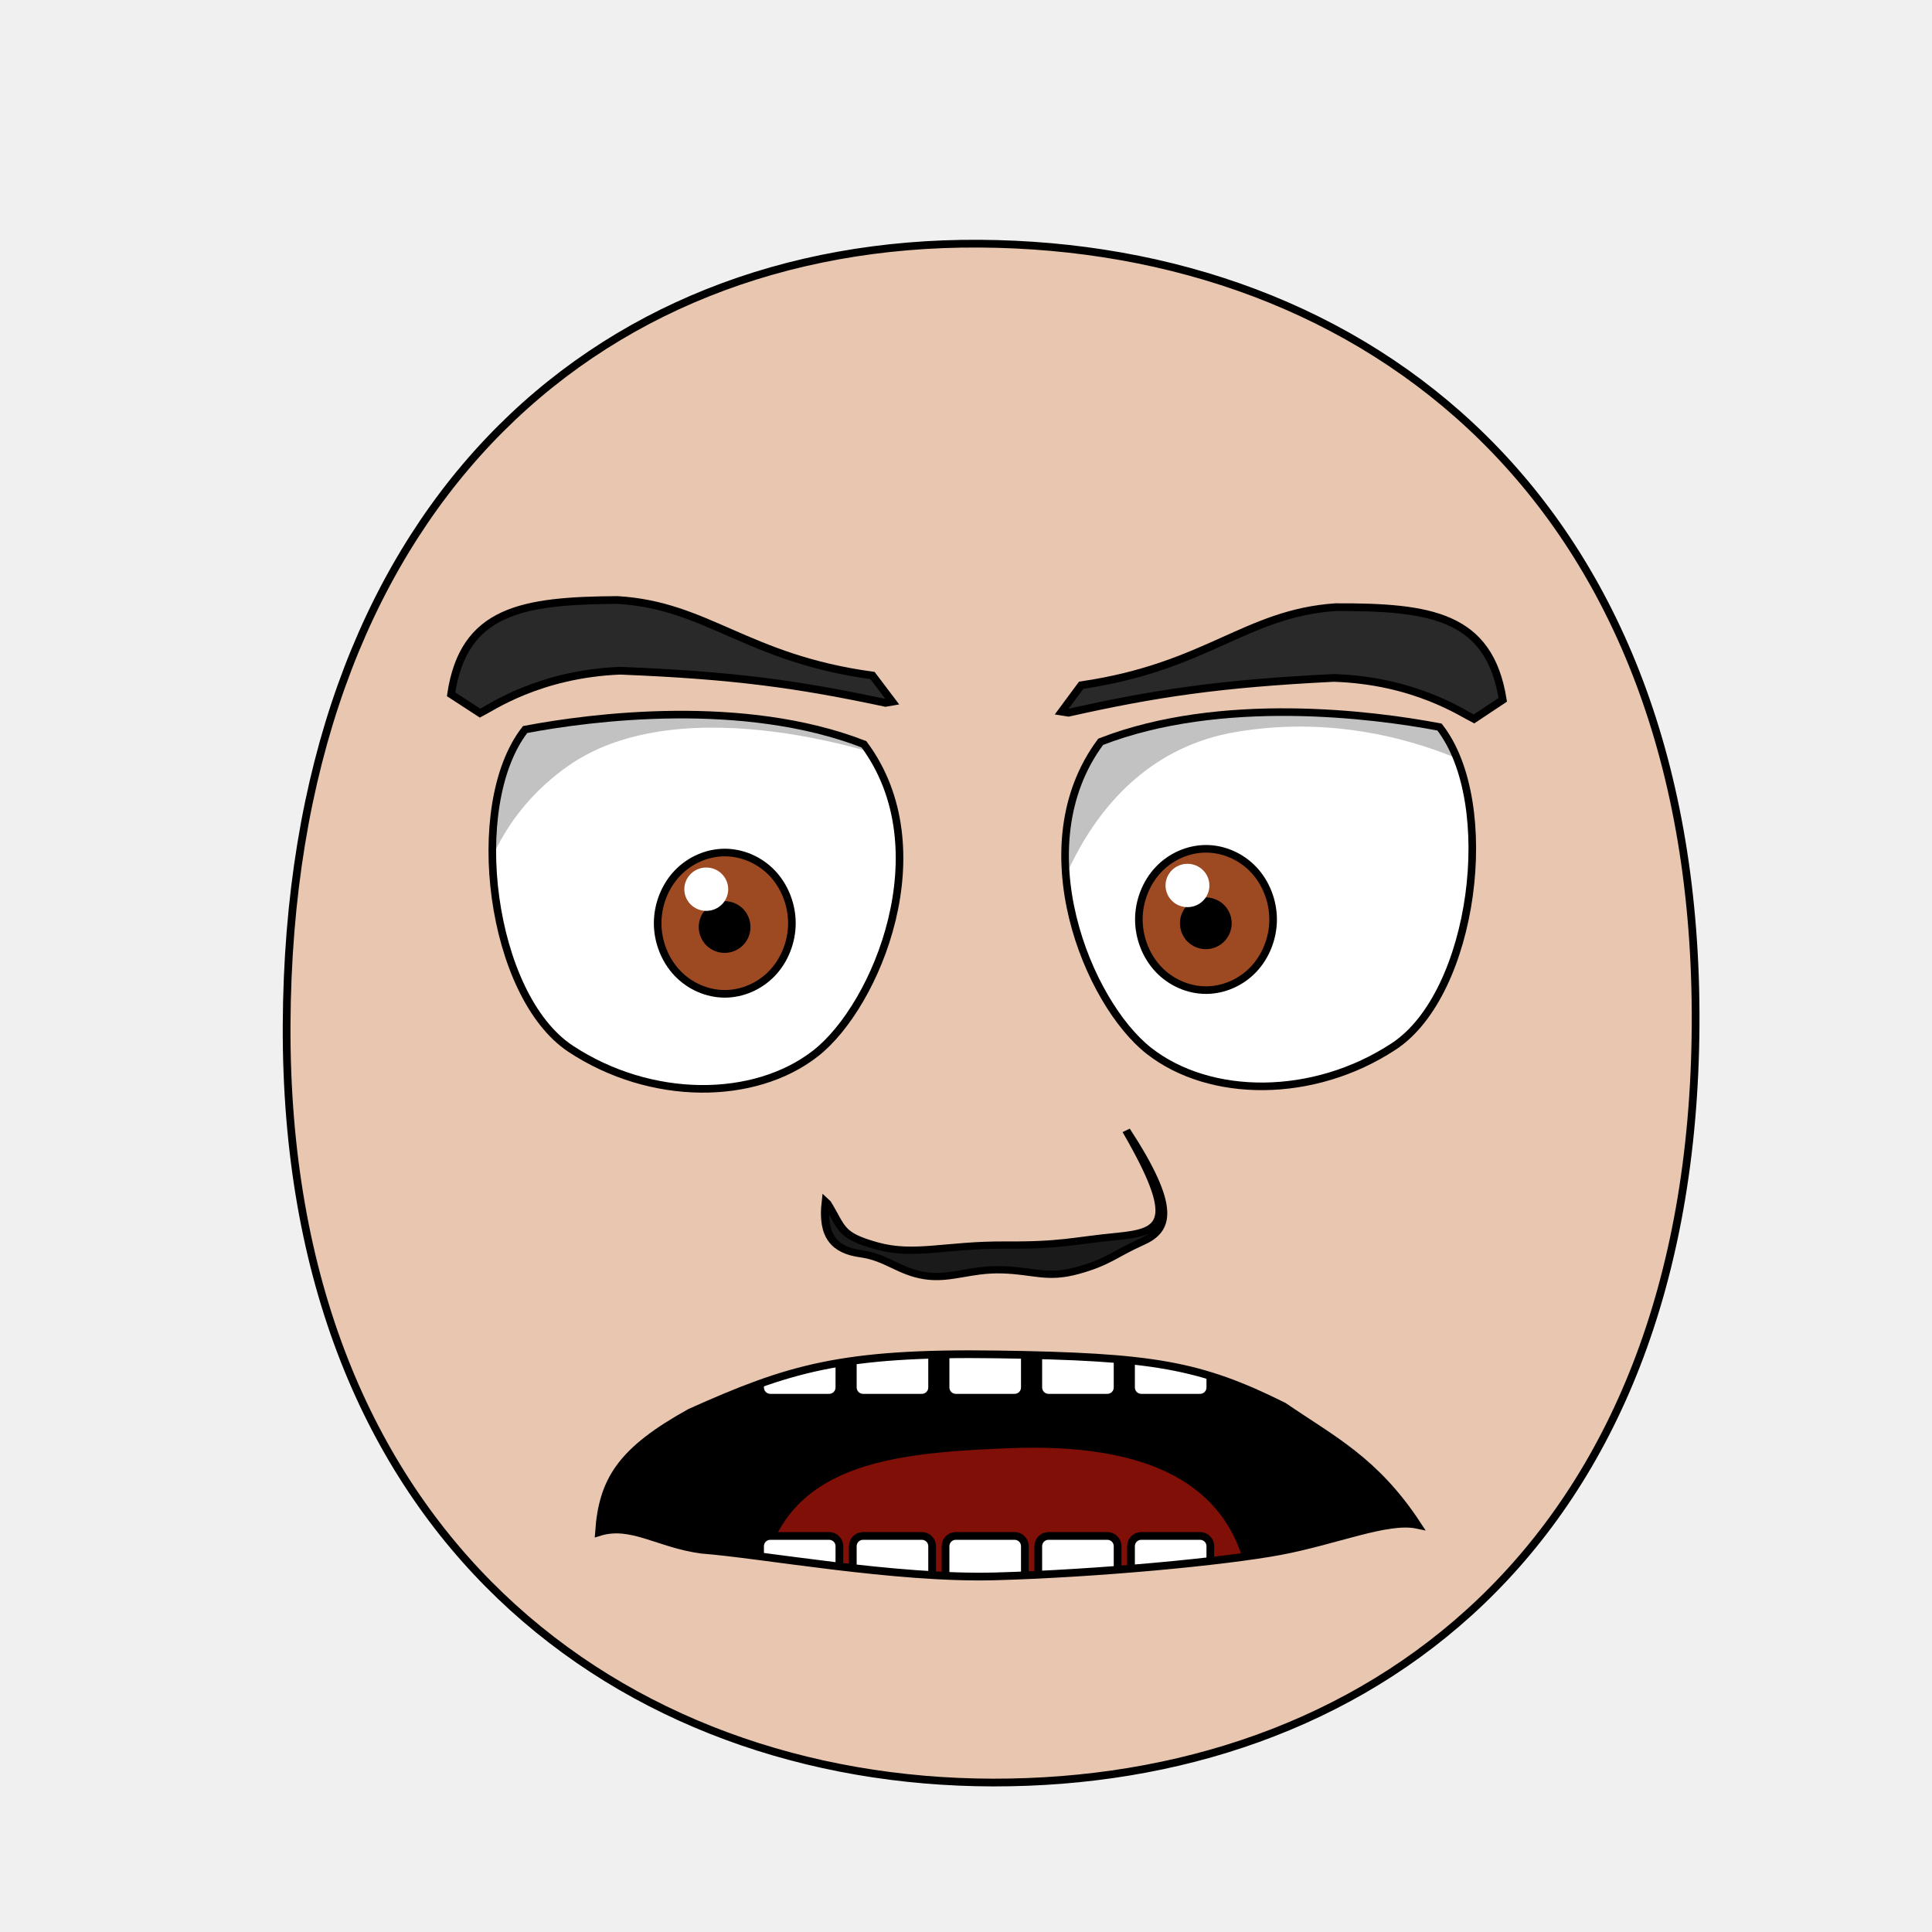
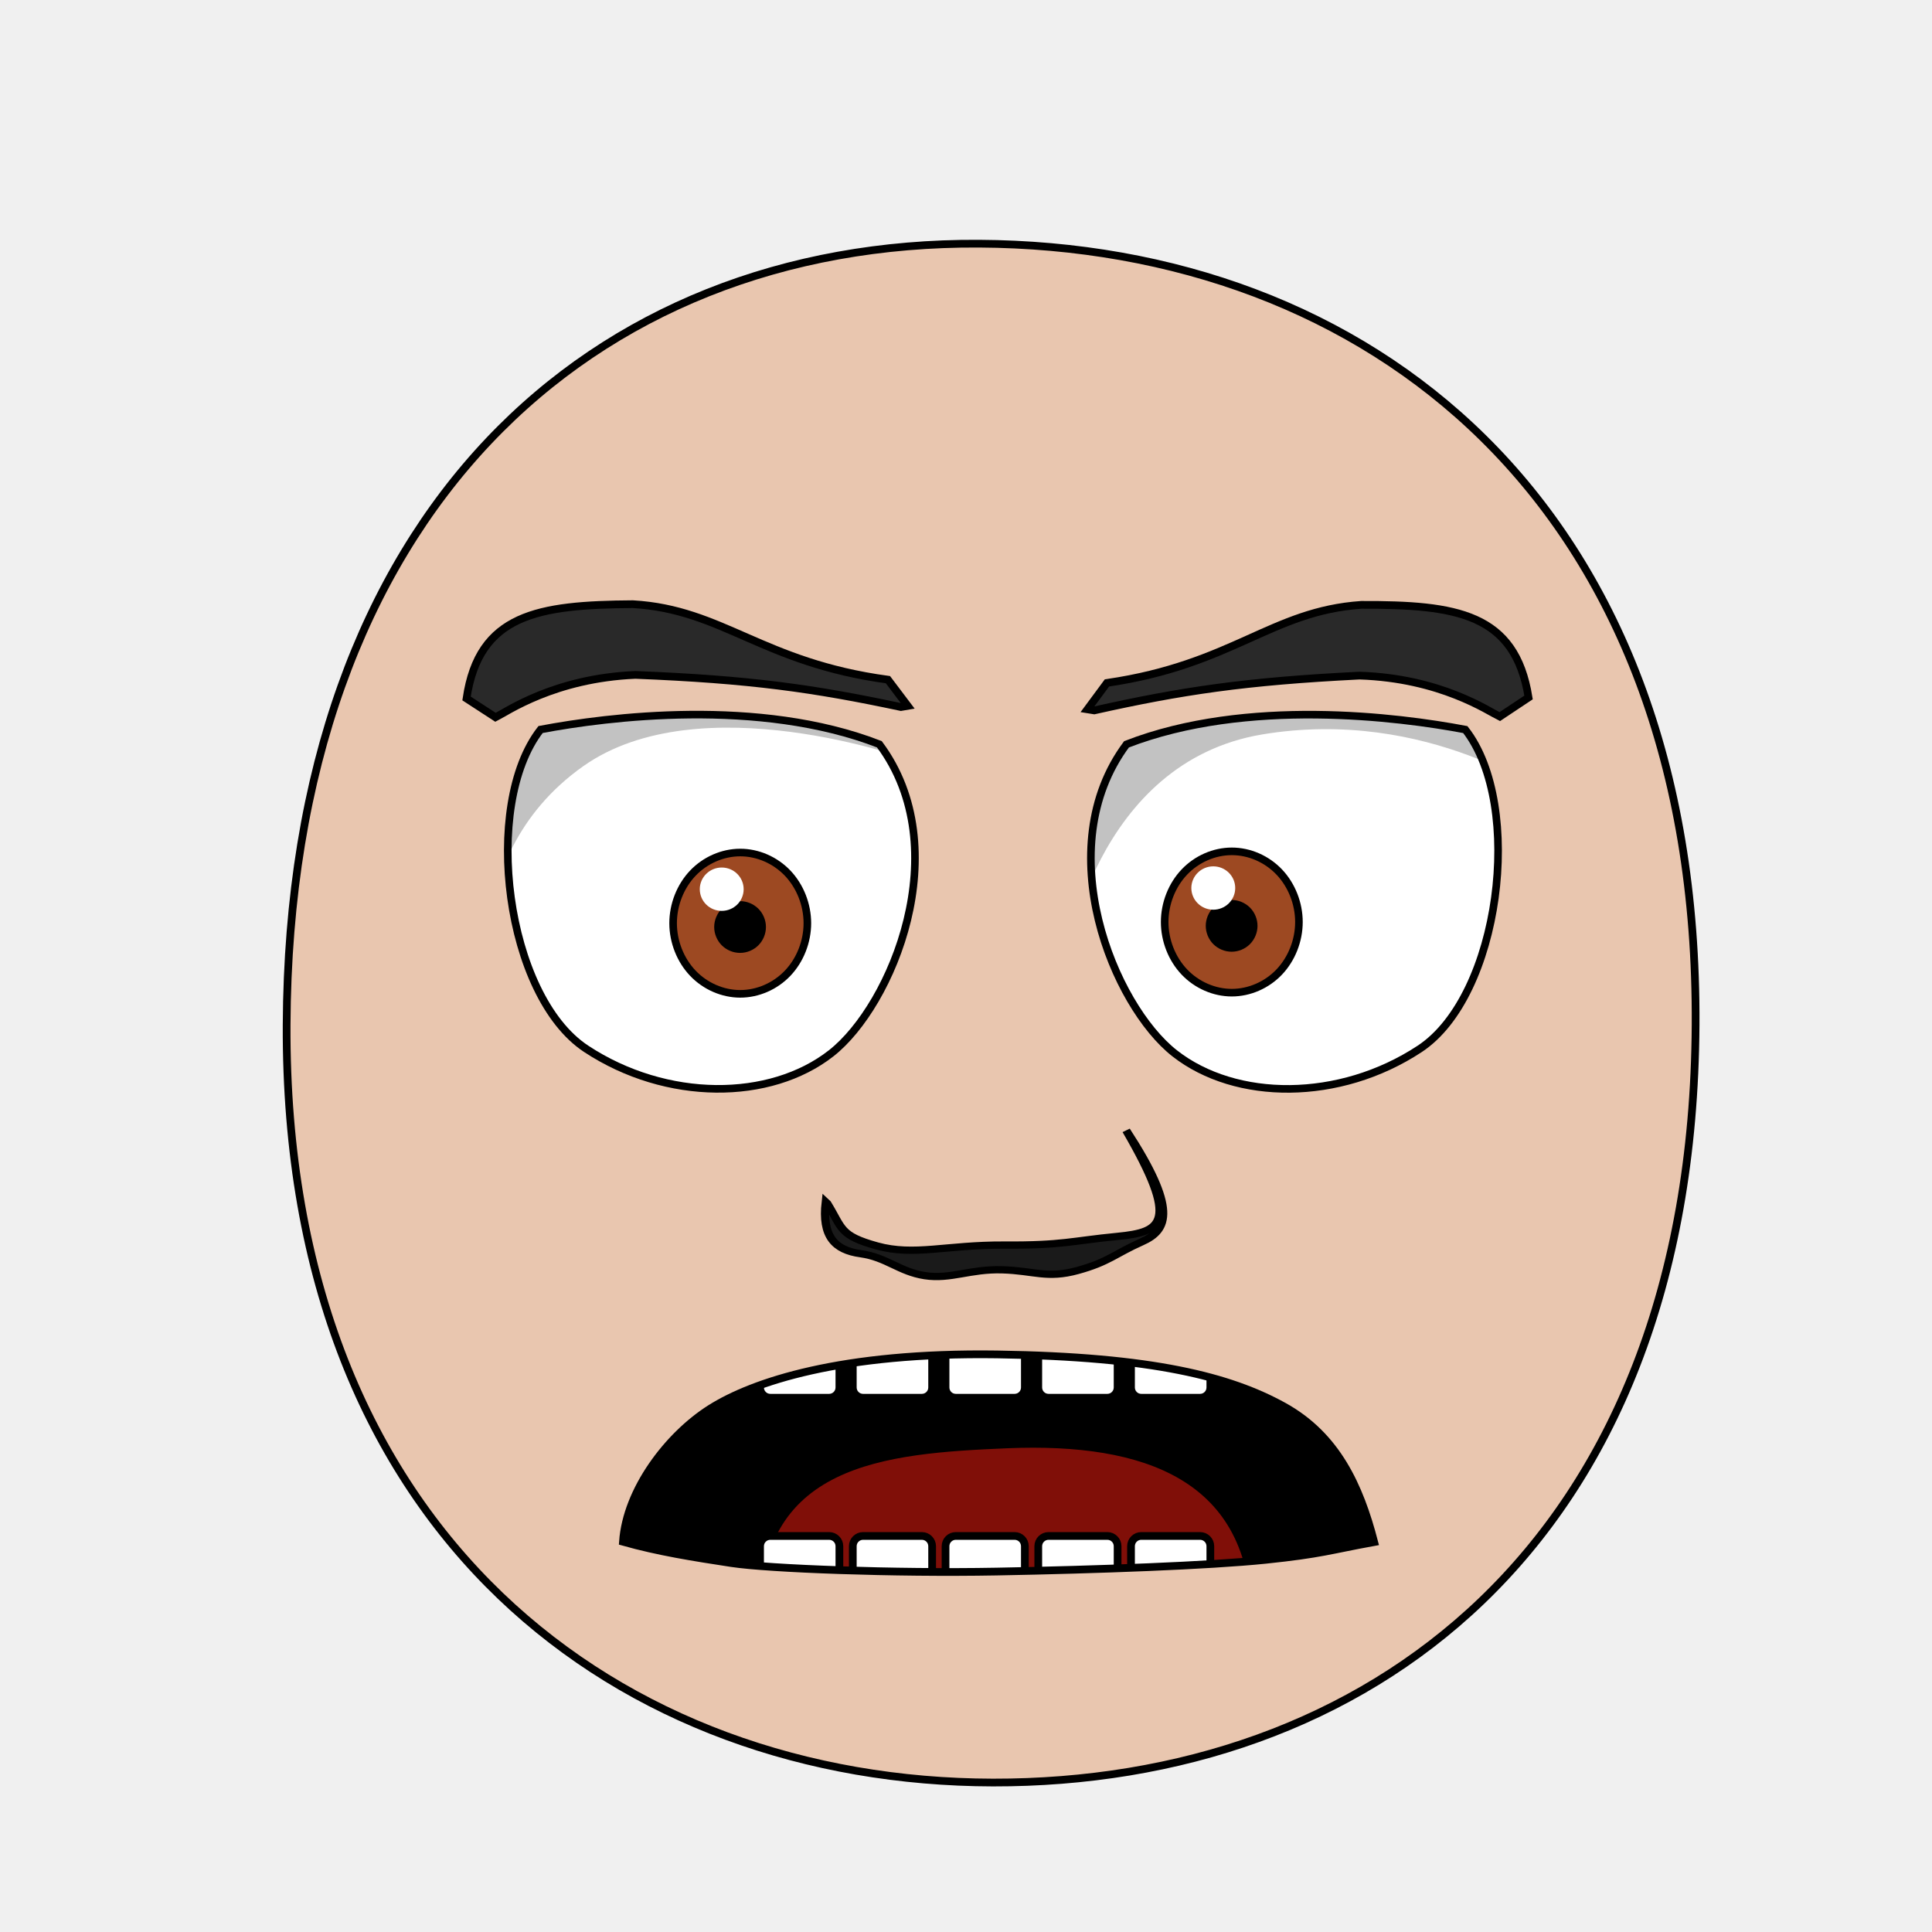
- <svg xmlns="http://www.w3.org/2000/svg" xmlns:xlink="http://www.w3.org/1999/xlink" height="100%" width="100%" id="emoticon-front-view" viewBox="0 0 250 250" version="1.1">
+ <svg xmlns="http://www.w3.org/2000/svg" xmlns:xlink="http://www.w3.org/1999/xlink" version="1.1" viewBox="0 0 250 250" id="emoticon-front-view" width="100%" height="100%">
  <defs id="defs4">
    <linearGradient id="linearGradient5745">
-       <stop style="stop-color:#f4c815;stop-opacity:1" offset="0" id="stop5747" />
-       <stop style="stop-color:#cc0000;stop-opacity:1" offset="1" id="stop5749" />
+       <stop style="stop-color:#f4c815;stop-opacity:1" id="stop5747" offset="0" />
+       <stop style="stop-color:#cc0000;stop-opacity:1" id="stop5749" offset="1" />
    </linearGradient>
    <linearGradient id="linearGradient2823">
-       <stop style="stop-color:#000000;stop-opacity:1" offset="0" id="stop2825" />
-       <stop style="stop-color:#6f0a5a;stop-opacity:1" offset="1" id="stop2827" />
+       <stop style="stop-color:#000000;stop-opacity:1" id="stop2825" offset="0" />
+       <stop style="stop-color:#6f0a5a;stop-opacity:1" id="stop2827" offset="1" />
    </linearGradient>
    <clipPath id="clipPath2967">
-       <use transform="translate(-57.14,-22.86)" xlink:href="#path3622" height="1" width="1" y="0" x="0" id="use2969">
+       <use transform="translate(-57.14,-22.86)" id="use2969" x="0" y="0" width="1" height="1" xlink:href="#path3622">
</use>
    </clipPath>
    <clipPath id="clipPath4022">
-       <use transform="matrix(-1,0,0,1,915.87,-3.77)" xlink:href="#path3622" height="250" width="250" y="0" x="0" id="use5959">
+       <use transform="matrix(-1,0,0,1,915.87,-3.77)" id="use5959" x="0" y="0" width="250" height="250" xlink:href="#path3622">
</use>
    </clipPath>
-     <radialGradient spreadMethod="pad" gradientTransform="matrix(98.09029,121.5278,-104.4591,83.94095,1881.611,1722.677)" gradientUnits="userSpaceOnUse" xlink:href="#linearGradient5745" id="radialGradient5694" fy="2.705" fx="-15.372" r="1" cy="2.705" cx="-15.372">
+     <radialGradient cx="-15.372" cy="2.705" r="1" fx="-15.372" fy="2.705" id="radialGradient5694" xlink:href="#linearGradient5745" gradientUnits="userSpaceOnUse" gradientTransform="matrix(98.09029,121.5278,-104.4591,83.94095,1881.611,1722.677)" spreadMethod="pad">
</radialGradient>
-     <linearGradient gradientTransform="translate(37.46307,-25.35117)" gradientUnits="userSpaceOnUse" xlink:href="#linearGradient2823" id="irisGradient" y2="606.466" x2="138.571" y1="488.076" x1="107.143">
+     <linearGradient x1="107.143" y1="488.076" x2="138.571" y2="606.466" id="irisGradient" xlink:href="#linearGradient2823" gradientUnits="userSpaceOnUse" gradientTransform="translate(37.46307,-25.35117)">
</linearGradient>
-     <clipPath clipPathUnits="userSpaceOnUse" id="clipPath-mouth">
-       <use x="0" y="0" xlink:href="#mouth-outline" id="use-mouth-outline" width="250" height="250" />
+     <clipPath id="clipPath-mouth" clipPathUnits="userSpaceOnUse">
+       <use height="250" width="250" id="use-mouth-outline" xlink:href="#mouth-outline" y="0" x="0" />
    </clipPath>
  </defs>
  <g id="head">
    <path style="fill:#e9c6af;stroke:#000000;stroke-width:1;stroke-opacity:1" d="M 128.48,230.66 C 176.27,230.75 219.01,200.57 219.41,132.64 219.80,64.72 176.76,31.81 126.68,31.53 76.60,31.24 37.38,66.28 37.09,132.64 36.80,199.01 80.69,230.57 128.48,230.66 Z" id="path164">
</path>
  </g>
-   <g transform="matrix(0.16,0,0,0.16,60.47,32.70)" style="stroke-width:4.36;stroke-miterlimit:4;stroke-dasharray:none" id="left-eye">
+   <g transform="matrix(0.16,0,0,0.16,62.47,32.70)" style="stroke-width:4.36;stroke-miterlimit:4;stroke-dasharray:none" id="left-eye">
    <path d="M 320.75,397.55 C 383.63,482.02 331.07,608.83 281.76,647.48 232.45,686.13 148.63,686.68 83.64,643.86 18.65,601.05 -1.20,447.18 46.75,385.63 100.89,375.35 223.60,359.81 320.75,397.55 Z" style="fill:#ffffff;stroke:#000000;stroke-width:6.14;stroke-miterlimit:4;stroke-opacity:1;stroke-dasharray:none" id="path3622">
</path>
-     <g transform="translate(57.14,22.86)" style="stroke-width:4.36;stroke-miterlimit:4;stroke-dasharray:none" id="lens" clip-path="url(#clipPath2967)">
+     <g transform="translate(57.14,22.86)" style="stroke-width:4.36;stroke-miterlimit:4;stroke-dasharray:none" clip-path="url(#clipPath2967)" id="lens">
      <g id="g4403">
        <path style="fill:#9d4922;fill-opacity:1;stroke:#000000;stroke-width:6.14;stroke-miterlimit:4;stroke-opacity:1;stroke-dasharray:none" d="M 205.38,519.39 C 205.38,534.35 199.53,549.21 189.48,559.79 179.43,570.37 165.31,576.53 151.09,576.53 136.88,576.53 122.76,570.37 112.71,559.79 102.66,549.21 96.80,534.35 96.80,519.39 96.80,504.43 102.66,489.56 112.71,478.98 122.76,468.40 136.88,462.24 151.09,462.24 165.31,462.24 179.43,468.40 189.48,478.98 199.53,489.56 205.38,504.43 205.38,519.39 Z" id="iris">
</path>
        <path d="M 168.81,522.49 C 168.81,527.16 166.89,531.81 163.58,535.12 160.27,538.43 155.63,540.35 150.95,540.35 146.27,540.35 141.63,538.43 138.32,535.12 135.02,531.81 133.09,527.16 133.09,522.49 133.09,517.81 135.02,513.16 138.32,509.85 141.63,506.55 146.27,504.62 150.95,504.62 155.63,504.62 160.27,506.55 163.58,509.85 166.89,513.16 168.81,517.81 168.81,522.49 Z" style="fill:#000000;fill-opacity:1;stroke:#000000;stroke-width:6.14;stroke-miterlimit:4;stroke-opacity:1;stroke-dasharray:none" id="pupil">
</path>
        <path d="M 153.85,491.90 C 153.85,501.61 145.92,509.43 136.11,509.43 126.32,509.43 118.37,501.61 118.37,491.90 118.37,482.24 126.32,474.37 136.11,474.37 145.92,474.37 153.85,482.24 153.85,491.90 Z" style="fill:#ffffff;fill-opacity:1;stroke:none" id="glare">
</path>
      </g>
      <path style="opacity:0.24;fill:#000000;stroke:#000000;stroke-width:1px;stroke-linecap:butt;stroke-linejoin:miter;stroke-opacity:1" d="M -51.39,603.84 -118.80,355.83 226.66,230.15 288.47,386.70 C 288.48,386.70 118.84,324.91 23.83,392.01 -83.63,467.89 -51.39,603.84 -51.39,603.84 Z" id="left-lid-shadow">
</path>
    </g>
  </g>
-   <g transform="matrix(0.16,0,0,0.16,47.21,32.98)" style="stroke-width:4.36;stroke-miterlimit:4;stroke-dasharray:none" id="right-eye">
-     <use transform="matrix(-1,0,0,1,915.87,-3.77)" xlink:href="#path3622" height="250" width="250" y="0" x="0" id="use3959">
+   <g transform="matrix(0.16,0,0,0.16,50.55,33.31)" style="stroke-width:4.36;stroke-miterlimit:4;stroke-dasharray:none" id="right-eye">
+     <use transform="matrix(-1,0,0,1,915.87,-3.77)" id="use3959" x="0" y="0" width="250" height="250" xlink:href="#path3622">
</use>
-     <g id="g4015" clip-path="url(#clipPath4022)">
-       <use transform="translate(529.19,18.10)" style="stroke-width:4.36;stroke-miterlimit:4;stroke-dasharray:none" xlink:href="#g4403" height="1" width="1" y="0" x="0" id="right-lens">
+     <g clip-path="url(#clipPath4022)" id="g4015">
+       <use transform="translate(529.19,18.10)" style="stroke-width:4.36;stroke-miterlimit:4;stroke-dasharray:none" id="right-lens" x="0" y="0" width="1" height="1" xlink:href="#g4403">
</use>
      <path style="opacity:0.24;fill:#000000;stroke:#000000;stroke-width:1px;stroke-linecap:butt;stroke-linejoin:miter;stroke-miterlimit:4;stroke-opacity:1;stroke-dasharray:none" d="M 544.62,581.57 504.11,366.68 777.13,253.41 938.41,436.09 C 938.41,436.09 839.22,362.80 704.75,385.30 570.28,407.80 544.20,565.90 544.62,581.57 Z" id="right-lid-shadow">
</path>
    </g>
  </g>
-   <path d="M 115.46,90.80 114.58,90.95 C 103.29,88.55 95.08,87.38 80.22,86.79 69.74,87.23 63.60,91.54 62.12,92.28 L 58.37,89.84 C 59.99,78.93 67.62,77.72 79.89,77.64 91.55,78.32 96.60,85.20 112.90,87.41 Z" style="fill:#292929;fill-opacity:1;fill-rule:nonzero;stroke:#000000;stroke-width:1;stroke-miterlimit:4;stroke-opacity:1;stroke-dasharray:none" id="left-eye-brow">
+   <path d="M 117.46,91.34 116.58,91.49 C 105.29,89.09 97.08,87.92 82.22,87.33 71.74,87.77 65.60,92.08 64.12,92.82 L 60.37,90.38 C 61.99,79.47 69.62,78.26 81.89,78.18 93.55,78.86 98.60,85.74 114.90,87.95 Z" style="fill:#292929;fill-opacity:1;fill-rule:nonzero;stroke:#000000;stroke-width:1;stroke-miterlimit:4;stroke-opacity:1;stroke-dasharray:none" id="left-eye-brow">
</path>
  <g style="stroke-width:1" transform="matrix(1.13,0,0,1,-17.27,2.11)" id="nose">
    <path style="fill:#1a1a1a;stroke:#000000;stroke-width:0.94;stroke-miterlimit:4;stroke-dasharray:none" d="M 110.02,153.62 C 111.77,156.85 111.40,157.76 115.70,159.11 119.99,160.45 123.63,158.96 130.31,159 136.98,159.05 138.02,158.45 143.24,157.88 148.47,157.30 150.36,156.08 144.25,144.17 150.08,154.27 149.10,157.05 146.02,158.59 142.95,160.13 142.24,161.19 138.69,162.29 135.17,163.39 133.71,162.32 130.04,162.20 126.36,162.08 124.14,163.47 121.19,162.96 118.25,162.44 116.83,160.59 113.85,160.12 110.86,159.66 109.39,157.88 109.84,153.43 Z" id="nose-outline">
</path>
  </g>
-   <use transform="matrix(-1,0.01,0.01,1,251.93,0.13)" xlink:href="#left-eye-brow" height="250" width="250" y="0" x="0" id="right-eye-brow">
+   <use transform="matrix(-1,0.01,0.01,1,257.26,-0.73)" id="right-eye-brow" x="0" y="0" width="250" height="250" xlink:href="#left-eye-brow">
</use>
  <g id="mouth">
-     <g clip-path="url(#clipPath-mouth)" id="mouth-interior">
-       <rect style="fill:#000000;fill-opacity:1;stroke:none" id="mouth-background" width="145.364" height="66.556" x="52.649" y="159.934">
+     <g id="mouth-interior" clip-path="url(#clipPath-mouth)">
+       <rect style="fill:#000000;fill-opacity:1;stroke:none" y="159.934" x="52.649" height="66.556" width="145.364" id="mouth-background">
</rect>
      <path d="M 98.34,209.75 C 98.01,189.46 114.23,188.07 130.46,187.40 148.01,186.69 161.92,191.44 161.92,209.75 140.73,209.75 119.54,209.75 98.34,209.75 Z" style="fill:#800f08;fill-opacity:1;stroke:none" id="tongue">
</path>
      <g style="stroke:#000000;stroke-opacity:1" transform="translate(4,-6.35)" id="upper-teeth">
-         <rect style="fill:#ffffff;fill-opacity:1;stroke:#000000;stroke-opacity:1" rx="1.325" ry="1.325" y="172.091" x="94.352" height="15.123" width="10.265" id="tooth-02">
+         <rect style="fill:#ffffff;fill-opacity:1;stroke:#000000;stroke-opacity:1" id="tooth-02" width="10.265" height="15.123" x="94.352" y="172.091" ry="1.325" rx="1.325">
</rect>
-         <rect style="fill:#ffffff;fill-opacity:1;stroke:#000000;stroke-opacity:1" id="tooth-03" width="10.265" height="15.123" x="106.352" y="172.091" ry="1.325" rx="1.325">
+         <rect style="fill:#ffffff;fill-opacity:1;stroke:#000000;stroke-opacity:1" rx="1.325" ry="1.325" y="172.091" x="106.352" height="15.123" width="10.265" id="tooth-03">
</rect>
-         <rect style="fill:#ffffff;fill-opacity:1;stroke:#000000;stroke-opacity:1" rx="1.325" ry="1.325" y="172.091" x="118.352" height="15.123" width="10.265" id="tooth-04">
+         <rect style="fill:#ffffff;fill-opacity:1;stroke:#000000;stroke-opacity:1" id="tooth-04" width="10.265" height="15.123" x="118.352" y="172.091" ry="1.325" rx="1.325">
</rect>
-         <rect style="fill:#ffffff;fill-opacity:1;stroke:#000000;stroke-opacity:1" id="tooth-05" width="10.265" height="15.123" x="130.352" y="172.091" ry="1.325" rx="1.325">
+         <rect style="fill:#ffffff;fill-opacity:1;stroke:#000000;stroke-opacity:1" rx="1.325" ry="1.325" y="172.091" x="130.352" height="15.123" width="10.265" id="tooth-05">
</rect>
-         <rect style="fill:#ffffff;fill-opacity:1;stroke:#000000;stroke-opacity:1" rx="1.325" ry="1.325" y="172.091" x="142.352" height="15.123" width="10.265" id="tooth-06">
+         <rect style="fill:#ffffff;fill-opacity:1;stroke:#000000;stroke-opacity:1" id="tooth-06" width="10.265" height="15.123" x="142.352" y="172.091" ry="1.325" rx="1.325">
</rect>
      </g>
      <g style="stroke:#000000;stroke-opacity:1" transform="translate(4,26.66)" id="lower-teeth">
-         <rect style="fill:#ffffff;fill-opacity:1;stroke:#000000;stroke-opacity:1" id="tooth-09" width="10.265" height="15.123" x="94.352" y="172.091" ry="1.325" rx="1.325">
+         <rect style="fill:#ffffff;fill-opacity:1;stroke:#000000;stroke-opacity:1" rx="1.325" ry="1.325" y="172.091" x="94.352" height="15.123" width="10.265" id="tooth-09">
</rect>
-         <rect style="fill:#ffffff;fill-opacity:1;stroke:#000000;stroke-opacity:1" rx="1.325" ry="1.325" y="172.091" x="106.352" height="15.123" width="10.265" id="tooth-10">
+         <rect style="fill:#ffffff;fill-opacity:1;stroke:#000000;stroke-opacity:1" id="tooth-10" width="10.265" height="15.123" x="106.352" y="172.091" ry="1.325" rx="1.325">
</rect>
-         <rect style="fill:#ffffff;fill-opacity:1;stroke:#000000;stroke-opacity:1" id="tooth-11" width="10.265" height="15.123" x="118.352" y="172.091" ry="1.325" rx="1.325">
+         <rect style="fill:#ffffff;fill-opacity:1;stroke:#000000;stroke-opacity:1" rx="1.325" ry="1.325" y="172.091" x="118.352" height="15.123" width="10.265" id="tooth-11">
</rect>
-         <rect style="fill:#ffffff;fill-opacity:1;stroke:#000000;stroke-opacity:1" rx="1.325" ry="1.325" y="172.091" x="130.352" height="15.123" width="10.265" id="tooth-12">
+         <rect style="fill:#ffffff;fill-opacity:1;stroke:#000000;stroke-opacity:1" id="tooth-12" width="10.265" height="15.123" x="130.352" y="172.091" ry="1.325" rx="1.325">
</rect>
-         <rect style="fill:#ffffff;fill-opacity:1;stroke:#000000;stroke-opacity:1" id="tooth-13" width="10.265" height="15.123" x="142.352" y="172.091" ry="1.325" rx="1.325">
+         <rect style="fill:#ffffff;fill-opacity:1;stroke:#000000;stroke-opacity:1" rx="1.325" ry="1.325" y="172.091" x="142.352" height="15.123" width="10.265" id="tooth-13">
</rect>
      </g>
    </g>
-     <path d="M 183.40,197.31 C 179.53,196.49 172.92,199.35 165.63,200.72 158.33,202.08 141.86,203.62 128.81,203.98 115.82,204.34 98.55,201.12 90.80,200.53 85.20,199.79 81.70,196.95 77.51,198.26 77.98,191.56 80.34,187.74 89.32,182.77 102.02,177.07 108.88,174.97 129.02,175.26 149.23,175.55 155.27,176.59 166.09,181.97 172.36,186.27 177.92,188.96 183.40,197.31 Z" style="fill:none;stroke:#000000;stroke-width:1px;stroke-miterlimit:4;stroke-opacity:1" id="mouth-outline">
+     <path d="M 177.82,199.54 C 172.09,200.58 171.06,201.08 163.77,201.84 156.48,202.59 142.11,203.12 128.93,203.36 115.76,203.60 99.50,203 94.64,202.26 89.79,201.52 85.17,200.79 80.61,199.50 81.08,192.80 86.41,185.76 91.92,182.27 97.43,178.79 108.88,174.97 129.02,175.26 149.23,175.55 159.20,178.17 166.09,181.97 172.98,185.77 175.94,192.31 177.82,199.54 Z" style="fill:none;stroke:#000000;stroke-width:1px;stroke-miterlimit:4;stroke-opacity:1" id="mouth-outline">
</path>
  </g>
</svg>
